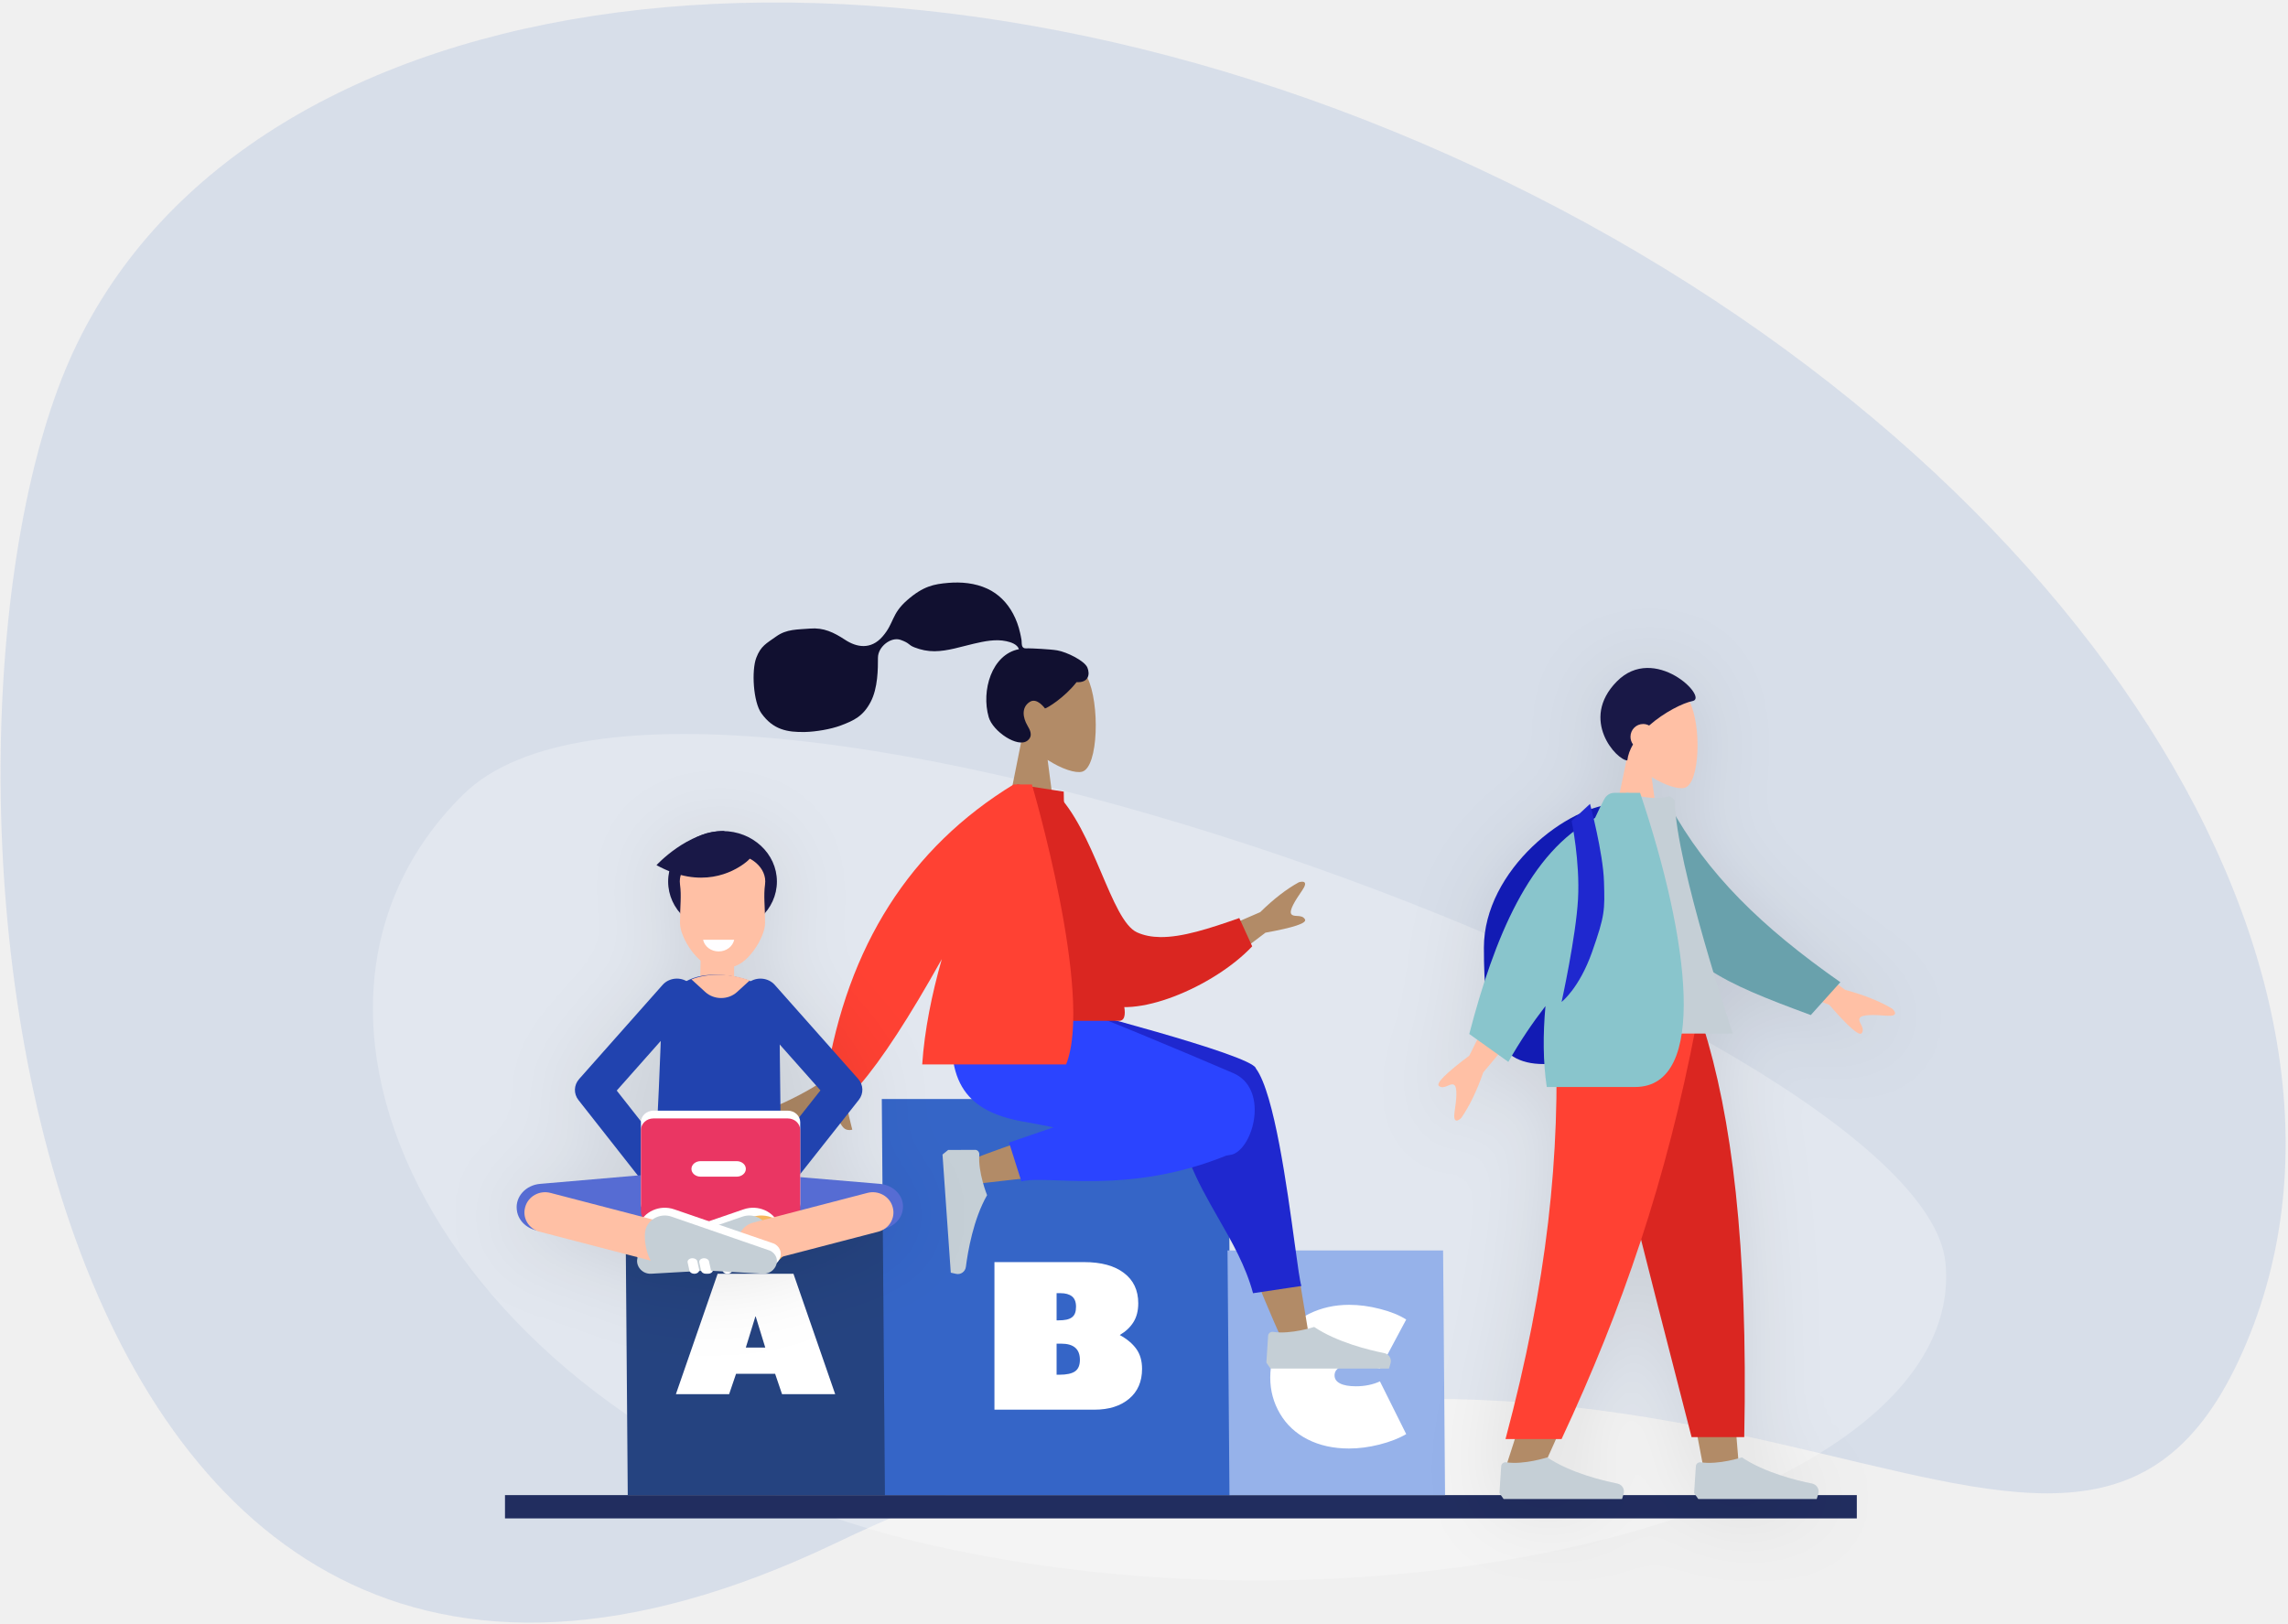
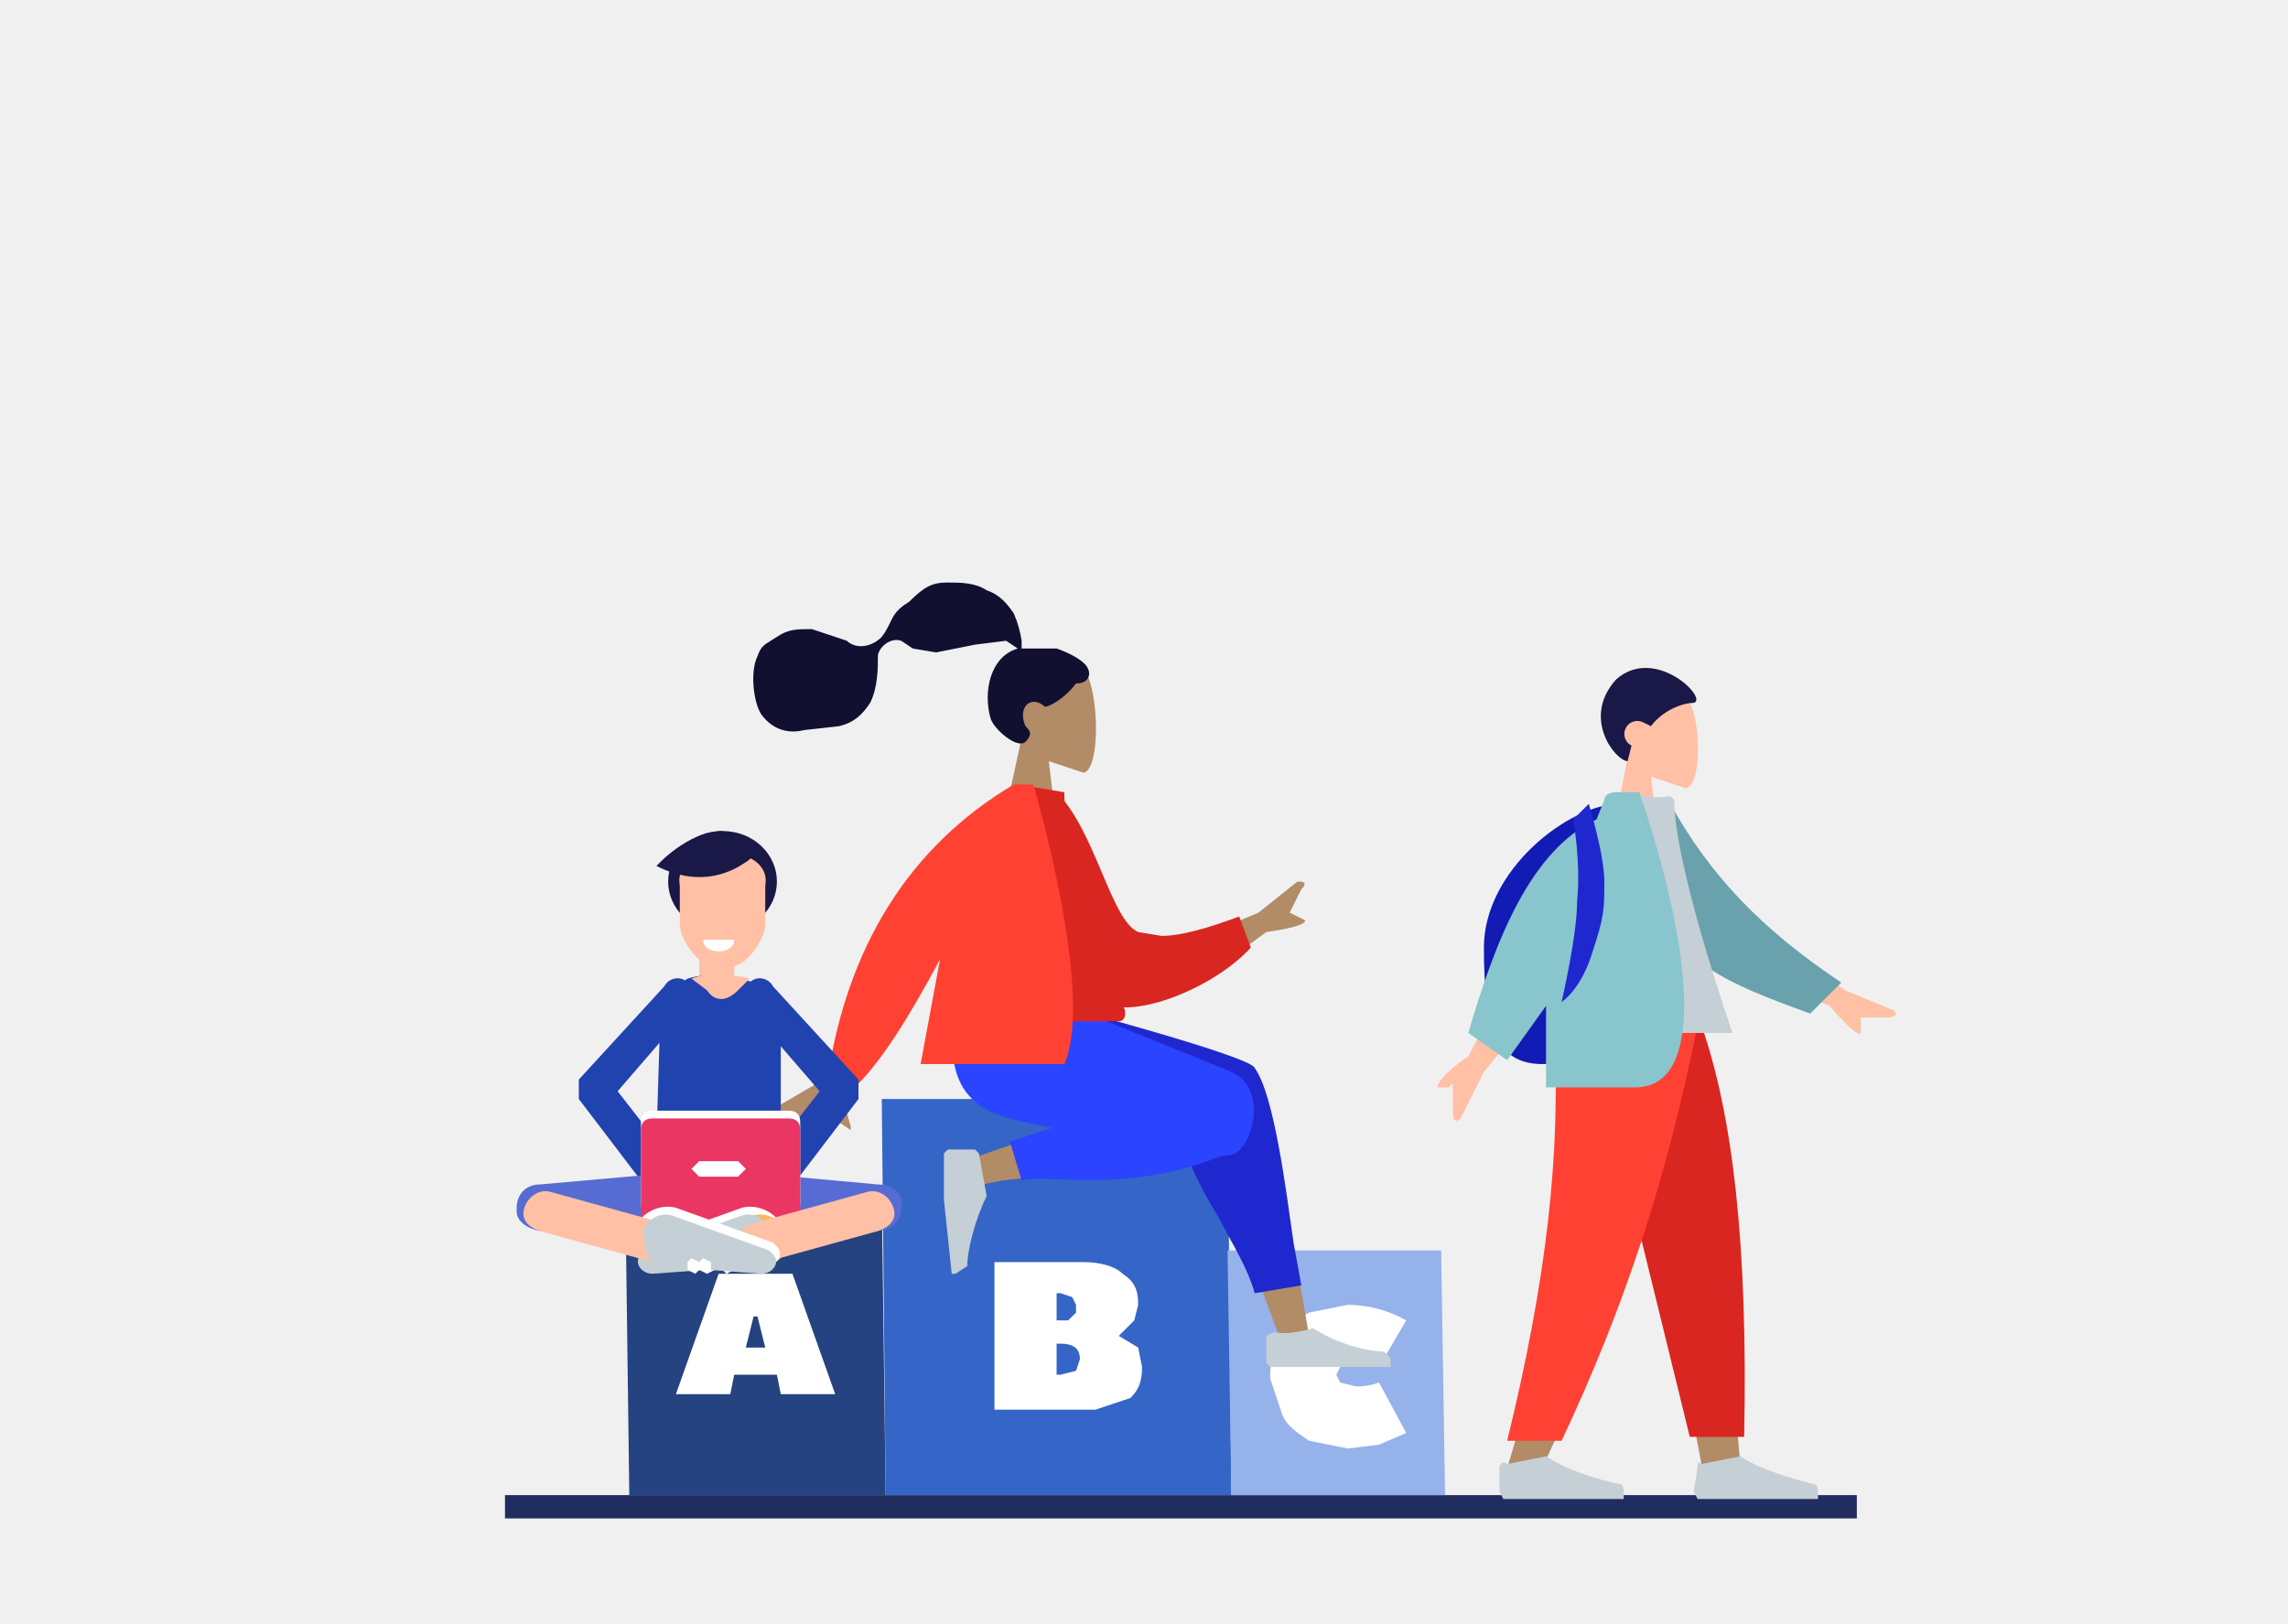
- <svg xmlns="http://www.w3.org/2000/svg" width="589" height="418" viewBox="0 0 589 418" fill="none">
-   <path opacity="0.426" fill-rule="evenodd" clip-rule="evenodd" d="M380.223 43.221C226.307 -28.551 64.564 -7.452 18.959 90.347C-26.645 188.147 0.398 500.012 215.075 397.384C429.751 294.755 530.734 448.057 576.339 350.258C621.943 252.458 534.139 114.993 380.223 43.221Z" fill="#B7C6E0" />
-   <path opacity="0.265" fill-rule="evenodd" clip-rule="evenodd" d="M500.823 325.159C506.727 386.016 363.555 425.712 240.324 398.009C117.093 370.307 60.561 262.126 119.364 204.484C178.168 146.841 494.92 264.302 500.823 325.159Z" fill="white" />
-   <path fill-rule="evenodd" clip-rule="evenodd" d="M130 391H478V385H130V391Z" fill="#212D5F" />
-   <path fill-rule="evenodd" clip-rule="evenodd" d="M227.397 309L228 385H161.603L161 309H227.397Z" fill="#254380" />
-   <path fill-rule="evenodd" clip-rule="evenodd" d="M316.191 283L317 385H227.809L227 283H316.191Z" fill="#3565C7" />
-   <path fill-rule="evenodd" clip-rule="evenodd" d="M371.496 322L372 385H316.504L316 322H371.496Z" fill="#96B2EA" />
-   <path fill-rule="evenodd" clip-rule="evenodd" d="M192 347H197L194.539 339H194.461L192 347ZM204.26 328L215 359H201.319L199.538 353.758H189.483L187.701 359H174L184.74 328H204.26Z" fill="white" />
-   <path fill-rule="evenodd" clip-rule="evenodd" d="M272 354H272.711C274.577 354 275.922 353.71 276.755 353.127C277.584 352.544 278 351.559 278 350.17C278 347.39 276.399 346 273.193 346H272V354ZM272 340H272.433C273.27 340 273.98 339.94 274.557 339.815C275.137 339.686 275.609 339.481 275.975 339.199C276.337 338.918 276.602 338.552 276.762 338.105C276.922 337.655 277 337.12 277 336.488C277 335.265 276.653 334.376 275.963 333.825C275.27 333.278 274.284 333 273.005 333H272V340ZM279.065 325C283.488 325 286.906 325.931 289.332 327.792C291.791 329.649 293.02 332.254 293.02 335.607C293.02 337.519 292.607 339.134 291.787 340.452C290.966 341.773 289.785 342.878 288.258 343.775C290.137 344.803 291.566 346.006 292.538 347.374C293.514 348.743 294 350.451 294 352.491C294 355.763 292.889 358.325 290.672 360.187C288.438 362.061 285.465 363 281.749 363H256V325H279.065Z" fill="white" />
-   <path fill-rule="evenodd" clip-rule="evenodd" d="M347.305 336C349.902 336 352.553 336.353 355.26 337.058C357.935 337.732 360.181 338.638 362 339.781L355.236 352.445C354.282 352.117 353.242 351.864 352.121 351.692C350.995 351.519 349.862 351.435 348.716 351.435C346.979 351.435 345.687 351.668 344.834 352.137C343.982 352.61 343.554 353.287 343.554 354.181C343.554 355.075 344.027 355.765 344.977 356.25C345.923 356.735 347.289 356.976 349.075 356.976C350.221 356.976 351.317 356.867 352.369 356.647C353.421 356.43 354.375 356.118 355.236 355.709L362 369.288C360.12 370.398 357.808 371.3 355.068 371.99C352.394 372.663 349.796 373 347.281 373C343.252 373 339.701 372.214 336.627 370.651C333.552 369.083 331.179 366.874 329.508 364.024C327.836 361.189 327 358.098 327 354.747C327 351.114 327.897 347.847 329.699 344.948C331.497 342.054 333.944 339.837 337.03 338.301C340.154 336.766 343.579 336 347.305 336Z" fill="white" />
-   <path fill-rule="evenodd" clip-rule="evenodd" d="M316.669 310.558C318.655 317.543 323.605 330.781 330.452 345.983L336.969 344.075C331.29 309.086 326.56 285.923 323.847 278.874C322.055 274.216 308.473 274.77 310.029 284.143C310.682 288.073 313.268 298.598 316.669 310.558ZM289.929 285.783C279.281 287.992 257.201 295.789 250.895 298.28C246.933 299.845 249.483 305.143 252.863 304.677C253.435 304.598 255.46 304.371 258.482 304.032C268.187 302.942 288.173 300.697 303.331 298.509C311.313 297.358 307.03 282.441 298.742 284.026C295.954 284.559 292.988 285.149 289.929 285.783Z" fill="#B28B67" />
-   <path fill-rule="evenodd" clip-rule="evenodd" d="M326 350.885L326.455 343.945C326.496 343.312 327.11 342.876 327.737 342.969C332.349 343.654 338.306 341.698 338.306 341.698C344.186 345.641 352.421 347.65 356.361 348.436C357.559 348.675 358.323 349.894 357.972 351.064L357.568 352.416H338.306H327.07L326 350.885Z" fill="#C5CFD6" />
-   <path fill-rule="evenodd" clip-rule="evenodd" d="M244.083 296.124L251.038 296.094C251.672 296.091 252.15 296.672 252.101 297.304C251.74 301.953 254.106 307.759 254.106 307.759C250.583 313.9 249.153 322.255 248.644 326.241C248.489 327.452 247.326 328.299 246.134 328.031L244.758 327.721L243.414 308.507L242.63 297.298L244.083 296.124Z" fill="#C5CFD6" />
-   <path fill-rule="evenodd" clip-rule="evenodd" d="M323.295 275.089C322.213 271.553 273.031 259 273.031 259H269V262.762L302.899 280.047C302.853 280.606 302.881 281.197 302.99 281.82C302.74 294.63 308.211 304.197 313.627 313.669C317.169 319.863 320.688 326.017 322.569 333.01L335.022 331.145C334.66 330.216 334.088 326.027 333.306 320.3C331.334 305.86 328.027 281.639 323.377 275.232C323.355 275.203 323.333 275.173 323.311 275.144C323.306 275.126 323.301 275.108 323.295 275.089Z" fill="#1F28CF" />
-   <path fill-rule="evenodd" clip-rule="evenodd" d="M317.784 297.075C312.54 299.67 279.376 291.619 263.503 288.834C247.631 286.049 243.003 277.548 245.739 259H274.984C279.761 260.373 304.587 270.79 317.468 276.33C326.394 280.17 323.029 294.48 317.784 297.075Z" fill="#2B44FF" />
-   <path fill-rule="evenodd" clip-rule="evenodd" d="M259.76 294.214L302.291 279.626C306.849 279.216 318.559 296.38 316.341 297.299C290.356 308.068 269.801 302.423 262.934 304.228L259.76 294.214Z" fill="#2B44FF" />
-   <path fill-rule="evenodd" clip-rule="evenodd" d="M269.691 195.683C273.328 198.04 276.901 199.178 278.579 198.713C282.785 197.548 283.172 181.005 279.917 174.484C276.663 167.962 259.931 165.119 259.088 178.041C258.795 182.525 260.547 186.528 263.135 189.793L258.494 213.045H271.974L269.691 195.683Z" fill="#B28B67" />
-   <path fill-rule="evenodd" clip-rule="evenodd" d="M272.183 167.478C270.404 167.165 265.614 166.949 264.731 166.949C264.166 166.949 263.555 167.088 263.22 166.531C262.947 166.075 263.047 165.304 262.965 164.775C262.87 164.16 262.735 163.554 262.599 162.948C262.211 161.226 261.625 159.588 260.804 158.05C259.264 155.164 257.008 152.904 254.159 151.588C251.014 150.136 247.455 149.804 244.072 150.098C240.451 150.413 237.689 150.913 233.545 154.537C229.4 158.161 230.247 160.383 227.206 163.894C224.164 167.406 220.485 166.672 217.59 164.775C214.625 162.833 212.029 161.57 208.525 161.862C205.254 162.134 202.52 161.956 199.815 163.894C197.284 165.707 195.875 166.298 194.696 169.368C193.428 172.67 193.911 180.747 195.996 183.666C199.019 187.896 202.625 188.599 207.294 188.49C209.995 188.427 213.884 187.783 216.433 186.82C219.833 185.536 222.183 184.456 224.133 180.746C226.011 177.174 226.011 172.204 226.011 169.368C226.011 166.531 229.383 163.894 231.851 164.775C234.318 165.655 233.697 166.03 235.417 166.704C237.067 167.351 238.814 167.713 240.572 167.699C243.992 167.67 247.363 166.526 250.685 165.759C253.393 165.134 256.291 164.511 259.053 165.112C260.205 165.363 261.888 165.88 262.304 167.167C255.3 168.53 252.549 177.835 254.523 184.666C255.589 188.353 261.996 192.662 264.487 190.724C266.065 189.496 265.107 187.884 264.487 186.82C263.299 184.782 262.893 182.165 265.09 180.746C266.985 179.522 268.978 182.428 269.016 182.425C269.537 182.381 274.037 179.647 277.138 175.657C280.198 175.852 280.662 173.685 279.931 171.913C279.201 170.141 274.641 167.911 272.183 167.478Z" fill="#111030" />
-   <path fill-rule="evenodd" clip-rule="evenodd" d="M324.425 234.88L304.856 243.361L311.104 251.261L325.761 240.172C333.082 238.845 336.477 237.705 335.946 236.752C335.499 235.949 334.667 235.903 333.9 235.862C333.303 235.829 332.746 235.799 332.441 235.414C331.746 234.535 333.462 231.819 335.202 229.311C336.942 226.803 335.311 226.894 334.356 227.194C331.164 228.947 327.853 231.509 324.425 234.88ZM236.806 247.864L225.738 245.697C218.233 265.22 213.758 275.918 212.314 277.792C211.256 279.166 204.726 282.705 200.307 284.596C198.533 285.354 198.914 286.834 199.434 287.307C202.716 290.292 205.767 289.246 209.088 288.107C210.049 287.777 211.033 287.44 212.052 287.19C214.689 286.544 215.492 287.882 216.25 289.147C216.922 290.266 217.559 291.329 219.404 290.905C219.32 290.547 219.217 290.147 219.106 289.715C218.386 286.922 217.326 282.803 218.899 280.41C219.707 279.182 225.676 268.333 236.806 247.864Z" fill="#B28B67" />
-   <path fill-rule="evenodd" clip-rule="evenodd" d="M266.85 204.681L271.525 203.899C281.724 213.632 285.915 236.987 292.707 240.088C294.493 240.903 296.484 241.273 298.662 241.302C304.318 241.378 311.227 239.147 319.031 236.402L322.353 243.685C312.543 254.127 291.624 262.93 283.132 257.875C269.556 249.793 266.382 220.991 266.85 204.681Z" fill="#DA2621" />
-   <path fill-rule="evenodd" clip-rule="evenodd" d="M246.619 262.874C246.619 262.874 274.795 262.874 288.07 262.874C289.964 262.874 289.607 260.179 289.334 258.818C286.174 243.119 273.838 226.196 273.838 203.848L261.882 202C251.992 217.677 248.572 236.979 246.619 262.874Z" fill="#DA2621" />
-   <path fill-rule="evenodd" clip-rule="evenodd" d="M261.072 202H260.936C234.309 218.292 218.217 243.546 212.66 277.764L221.287 279.442C227.001 272.831 234.053 262.013 242.443 246.987C239.869 256.039 237.99 265.322 237.404 274.101H274.45C281.622 256.105 265.636 202 265.636 202H263.079H261.072Z" fill="#FF4133" />
-   <g filter="url(#filter0_d)">
-     <path fill-rule="evenodd" clip-rule="evenodd" d="M425.18 200.095C428.649 202.254 432.057 203.297 433.657 202.871C437.669 201.804 438.038 186.65 434.934 180.676C431.83 174.701 415.871 172.097 415.066 183.934C414.787 188.042 416.458 191.709 418.926 194.7L414.5 216H427.357L425.18 200.095Z" fill="#FFC0A5" />
-     <path fill-rule="evenodd" clip-rule="evenodd" d="M416.212 175.488C406.506 185.34 416.249 195.812 418.919 195.812C419.091 194.39 419.617 193.007 420.387 191.691C419.978 191.142 419.736 190.459 419.736 189.719C419.736 187.905 421.191 186.435 422.986 186.435C423.547 186.435 424.075 186.578 424.535 186.831C428.426 183.39 433.307 180.992 435.73 180.52C439.945 179.7 425.919 165.636 416.212 175.488Z" fill="#191847" />
-     <path fill-rule="evenodd" clip-rule="evenodd" d="M409.49 264L429.108 328.562L438.336 377.037H447.597L438.352 264H409.49Z" fill="#B28B67" />
-     <path fill-rule="evenodd" clip-rule="evenodd" d="M400.946 264C402.315 297.532 401.775 315.821 401.469 318.868C401.162 321.914 399.422 342.318 387.566 378.033H397.202C412.903 343.77 418.384 323.367 420.185 318.868C421.986 314.368 427.305 296.079 435.07 264H400.946Z" fill="#B28B67" />
-     <path fill-rule="evenodd" clip-rule="evenodd" d="M408.969 264C414.075 286.149 422.907 321.504 435.464 370.065H449.019C450.02 320.222 445.761 287.416 438.386 264H408.969Z" fill="#DA2621" />
-     <path fill-rule="evenodd" clip-rule="evenodd" d="M400.441 264C401.779 297.431 398.311 330.367 387.566 370.563H401.995C417.694 336.913 428.946 304.14 436.636 264H400.441Z" fill="#FF4133" />
-     <path fill-rule="evenodd" clip-rule="evenodd" d="M386 384.469L386.455 377.529C386.496 376.896 387.11 376.46 387.737 376.553C392.349 377.237 398.306 375.281 398.306 375.281C404.186 379.225 412.421 381.234 416.361 382.02C417.559 382.259 418.323 383.478 417.972 384.648L417.568 386H398.306H387.07L386 384.469Z" fill="#C5CFD6" />
-     <path fill-rule="evenodd" clip-rule="evenodd" d="M436.113 384.469L436.568 377.529C436.609 376.896 437.223 376.46 437.85 376.553C442.462 377.237 448.419 375.281 448.419 375.281C454.3 379.225 462.534 381.234 466.475 382.02C467.672 382.259 468.436 383.478 468.086 384.648L467.681 386H448.419H437.183L436.113 384.469Z" fill="#C5CFD6" />
-     <path fill-rule="evenodd" clip-rule="evenodd" d="M397.386 274C410.146 274 410.802 263.983 410.802 244.015C410.802 224.046 429.265 207 416.506 207C403.746 207 382 224.046 382 244.015C382 263.983 384.627 274 397.386 274Z" fill="#121BB4" />
-     <path fill-rule="evenodd" clip-rule="evenodd" d="M475.013 254.9L457.199 241.987L453.318 251.518L470.933 258.774C475.932 264.546 478.723 266.955 479.308 266.002C479.8 265.198 479.409 264.442 479.048 263.746C478.767 263.203 478.505 262.697 478.694 262.232C479.126 261.172 482.467 261.299 485.633 261.553C488.799 261.807 487.87 260.416 487.104 259.728C483.864 257.81 479.834 256.201 475.013 254.9ZM381.831 276.163L395.955 259.294L386.717 254.758L378.251 271.823C372.144 276.407 369.546 279.024 370.456 279.673C371.224 280.22 372.005 279.883 372.725 279.572C373.286 279.329 373.809 279.103 374.26 279.324C375.287 279.829 374.928 283.153 374.453 286.293C373.979 289.434 375.431 288.605 376.171 287.888C378.31 284.79 380.197 280.882 381.831 276.163Z" fill="#FFC0A5" />
-     <path fill-rule="evenodd" clip-rule="evenodd" d="M429.787 207.341C439.501 225.089 453.496 238.723 473.762 252.92L466.148 261.387C443.553 253.031 431.625 247.996 425.706 231.241C424.221 227.036 423.138 213.646 422.228 206.599L429.787 207.341Z" fill="#69A1AC" />
-     <path fill-rule="evenodd" clip-rule="evenodd" d="M403.094 266.154H446.065C446.065 266.154 431.464 222.656 431.148 206.445C431.137 205.894 430.095 204.923 429.635 205.051C424.579 206.445 418.815 204.008 418.815 204.008C408.628 220.012 405.105 239.717 403.094 266.154Z" fill="#C5CFD6" />
-     <path fill-rule="evenodd" clip-rule="evenodd" d="M420.923 279.908H398.186C397.214 273.467 397.191 266.356 397.847 259.075C394.517 263.383 391.282 268.148 388.295 273.443L378.236 266.259C384.664 241.581 393.722 219.271 410.617 210.613C411.365 208.969 412.117 207.428 412.864 206.006C413.2 205.367 413.916 204.161 415.601 204.161H422.208C434.978 242.105 439.742 279.908 420.923 279.908Z" fill="#89C5CC" />
-     <path fill-rule="evenodd" clip-rule="evenodd" d="M404.578 211.412L409.321 207C409.321 207 412.692 219.621 412.914 227.009C413.136 234.397 413.173 235.697 409.855 245.121C406.536 254.544 402 258 402 258C402 258 405.693 241.234 406.231 231.52C406.768 221.806 404.578 211.412 404.578 211.412Z" fill="#1F28CF" />
+ <svg xmlns="http://www.w3.org/2000/svg" fill="none" viewBox="0 0 589 418">
+   <path fill="#212D5F" fill-rule="evenodd" d="M130 391h348v-6H130v6z" clip-rule="evenodd" />
+   <path fill="#254380" fill-rule="evenodd" d="M227 309l1 76h-66l-1-76h66z" clip-rule="evenodd" />
+   <path fill="#3565C7" fill-rule="evenodd" d="M316 283l1 102h-89l-1-102h89z" clip-rule="evenodd" />
+   <path fill="#96B2EA" fill-rule="evenodd" d="M371 322l1 63h-55l-1-63h55z" clip-rule="evenodd" />
+   <path fill="#fff" fill-rule="evenodd" d="M192 347h5l-2-8h-1l-2 8zm12-19l11 31h-14l-1-5h-11l-1 5h-14l11-31h19zM272 354h1l4-1 1-3c0-3-2-4-5-4h-1v8zm0-14h3l1-1 1-1v-2l-1-2-3-1h-1v7zm7-15c4 0 8 1 10 3 3 2 4 4 4 8l-1 4-4 4 5 3 1 5c0 4-1 6-3 8l-9 3h-26v-38h23zM347 336a31 31 0 0 1 15 4l-7 12a18 18 0 0 0-6-1l-4 1-1 2 1 2 4 1a16 16 0 0 0 6-1l7 13-7 3-8 1-10-2c-3-2-6-4-7-7l-3-9a18 18 0 0 1 10-17l10-2z" clip-rule="evenodd" />
+   <path fill="#B28B67" fill-rule="evenodd" d="M317 311l13 35 7-2c-6-35-10-58-13-65-2-5-16-4-14 5l7 27zm-27-25c-11 2-33 10-39 12-4 2-2 7 2 7l5-1 45-5c8-2 4-17-4-15l-9 2z" clip-rule="evenodd" />
+   <path fill="#C5CFD6" fill-rule="evenodd" d="M326 351v-7l2-1c4 1 10-1 10-1 6 4 14 6 18 6 2 1 2 2 2 3v1h-31l-1-1zM244 296h7l1 1 2 11c-3 6-5 14-5 18l-3 2h-1l-2-19v-12l1-1z" clip-rule="evenodd" />
+   <path fill="#1F28CF" fill-rule="evenodd" d="M323 275c-1-3-50-16-50-16h-4v4l34 17v2c0 13 5 22 11 32 3 6 7 12 9 19l12-2-2-11c-2-14-5-38-10-45z" clip-rule="evenodd" />
+   <path fill="#2B44FF" fill-rule="evenodd" d="M318 297c-5 3-39-5-54-8-16-3-21-11-18-30h29l42 17c9 4 6 18 1 21z" clip-rule="evenodd" />
+   <path fill="#2B44FF" fill-rule="evenodd" d="M260 294l42-14c5-1 17 16 14 17-26 11-46 5-53 7l-3-10z" clip-rule="evenodd" />
+   <path fill="#B28B67" fill-rule="evenodd" d="M270 196l9 3c4-1 4-18 1-25-3-6-20-9-21 4 0 5 2 9 4 12l-5 23h14l-2-17z" clip-rule="evenodd" />
+   <path fill="#111030" fill-rule="evenodd" d="M272 167h-9v-2a28 28 0 0 0-2-7c-2-3-4-5-7-6-3-2-7-2-10-2-4 0-6 1-10 5-5 3-4 5-7 9-3 3-7 3-9 1l-9-3c-4 0-6 0-9 2s-4 2-5 5c-2 4-1 12 1 15 3 4 7 5 11 4l9-1c4-1 6-3 8-6 2-4 2-9 2-12 0-2 3-5 6-4l3 2 6 1 10-2 8-1 3 2c-7 2-9 11-7 18 1 3 7 8 9 6s1-3 0-4c-1-2-1-5 1-6s4 1 4 1c1 0 5-2 8-6 3 0 4-2 3-4s-5-4-8-5z" clip-rule="evenodd" />
+   <path fill="#B28B67" fill-rule="evenodd" d="M324 235l-19 8 6 8 15-11c7-1 10-2 10-3l-2-1-2-1 3-6c2-2 0-2-1-2l-10 8zm-87 13l-11-2c-8 19-12 30-14 32l-12 7-1 2c4 3 7 2 10 1l3-1c3 0 3 1 4 2l3 2v-1c-1-3-2-7 0-10l18-32z" clip-rule="evenodd" />
+   <path fill="#DA2621" fill-rule="evenodd" d="M267 205l5-1c10 10 14 33 21 36l6 1c5 0 12-2 20-5l3 8c-9 10-30 19-39 14-13-8-17-37-16-53z" clip-rule="evenodd" />
+   <path fill="#DA2621" fill-rule="evenodd" d="M247 263h41c2 0 2-3 1-4-3-16-15-33-15-55l-12-2c-10 16-13 35-15 61z" clip-rule="evenodd" />
+   <path fill="#FF4133" fill-rule="evenodd" d="M261 202c-27 16-43 42-48 76l8 1c6-6 13-17 21-32l-5 27h37c8-18-8-72-8-72h-5z" clip-rule="evenodd" />
+   <g fill-rule="evenodd" clip-rule="evenodd">
+     <path fill="#FFC0A5" d="M425 200l9 3c4-1 4-16 1-22s-19-9-20 3c0 4 1 8 4 11l-4 21h12l-2-16z" />
+     <path fill="#191847" d="M416 175c-9 10 0 21 3 21l1-4a3 3 0 0 1 3-6l2 1c3-4 8-6 11-6 4-1-10-15-20-6z" />
+     <path fill="#B28B67" d="M409 264l20 65 9 48h10l-10-113h-29z" />
+     <path fill="#B28B67" d="M401 264v55c0 3-2 23-13 59h9c16-34 21-55 23-59l15-55h-34z" />
+     <path fill="#DA2621" d="M409 264l26 106h14c1-50-3-83-11-106h-29z" />
+     <path fill="#FF4133" d="M400 264c2 33-2 66-12 107h14c16-34 27-67 35-107h-37z" />
+     <path fill="#C5CFD6" d="M386 384v-6c0-1 1-2 2-1l10-2c6 4 14 6 18 7 2 0 2 1 2 3v1h-31l-1-2zM436 384l1-6c0-1 0-2 1-1l10-2c6 4 15 6 18 7 2 0 2 1 2 3v1h-31l-1-2z" />
+     <path fill="#121BB4" d="M397 274c13 0 14-10 14-30s18-37 6-37c-13 0-35 17-35 37s3 30 15 30z" />
+     <path fill="#FFC0A5" d="M475 255l-18-13-4 10 18 7c5 6 8 8 8 7v-2-2h7c3 0 2-2 1-2l-12-5zm-93 21l14-17-9-4-9 17c-6 4-8 7-8 8h3l1-1v7c0 3 1 3 2 2l6-12z" />
+     <path fill="#69A1AC" d="M430 207c10 18 23 32 44 46l-8 8c-22-8-34-13-40-30-2-4-3-17-4-24h8z" />
+     <path fill="#C5CFD6" d="M403 266h43s-15-43-15-60l-1-1c-5 1-11-1-11-1-10 16-14 36-16 62z" />
+     <path fill="#89C5CC" d="M421 280h-23v-21l-10 14-10-7c7-24 16-47 33-55l2-5c0-1 1-2 3-2h6c13 38 18 76-1 76z" />
+     <path fill="#1F28CF" d="M405 211l4-4s4 13 4 20 0 9-3 18c-3 10-8 13-8 13s4-17 4-26c1-10-1-21-1-21z" />
  </g>
-   <g filter="url(#filter1_d)">
-     <path fill-rule="evenodd" clip-rule="evenodd" d="M169.205 306C167.742 306 166.295 305.373 165.365 304.191L148.916 283.273C147.634 281.645 147.704 279.418 149.083 277.861L170.58 253.608C172.249 251.726 175.242 251.458 177.268 253.005C179.295 254.557 179.584 257.339 177.917 259.22L158.765 280.83L173.038 298.982C174.586 300.951 174.124 303.712 172.004 305.15C171.159 305.724 170.177 306 169.205 306Z" fill="#2143AF" />
-     <path fill-rule="evenodd" clip-rule="evenodd" d="M200.678 306C199.701 306 198.717 305.723 197.868 305.148C195.746 303.707 195.285 300.946 196.838 298.977L211.208 280.776L192.085 259.222C190.414 257.337 190.705 254.556 192.739 253.007C194.77 251.455 197.774 251.729 199.443 253.61L220.915 277.813C222.297 279.372 222.366 281.599 221.081 283.228L204.527 304.193C203.591 305.375 202.146 306 200.678 306Z" fill="#2143AF" />
-     <path fill-rule="evenodd" clip-rule="evenodd" d="M200 226.999C200 234.181 193.732 240 186.002 240C178.27 240 172 234.181 172 226.999C172 219.819 178.27 214 186.002 214C193.732 214 200 219.819 200 226.999Z" fill="#191847" />
-     <path fill-rule="evenodd" clip-rule="evenodd" d="M189 242.885L188.969 255.049L188.942 263L180 262.979L180.451 243.532L180.578 238L189 242.885Z" fill="#FFC0A5" />
-     <path fill-rule="evenodd" clip-rule="evenodd" d="M170.271 261.245C170.305 257.568 173.788 254.01 177.396 252.297C182.798 249.734 191.131 251.519 193.789 252.961C198.309 255.411 201 260.394 200.682 265.517L201 293H169C169 293 170.196 269.607 170.271 261.245Z" fill="#2143AF" />
-     <path fill-rule="evenodd" clip-rule="evenodd" d="M193 252.468C188.775 250.847 182.816 250.311 178 252.196L181.566 255.454C183.821 257.515 187.477 257.515 189.732 255.454C190.823 254.46 191.911 253.464 193 252.468Z" fill="#FFC0A5" />
-     <path fill-rule="evenodd" clip-rule="evenodd" d="M188.608 220H183.394C178.787 220 174.474 223.497 175.052 227.734C175.471 230.819 175.052 233.132 175.052 237.714C175.052 241.551 179.902 249 184.043 249H187.957C192.099 249 196.948 241.551 196.948 237.714C196.948 233.132 196.528 230.819 196.948 227.734C197.525 223.497 193.212 220 188.608 220Z" fill="#FFC0A5" />
-     <path fill-rule="evenodd" clip-rule="evenodd" d="M181 242C181.355 243.707 183.008 245 185.001 245C186.992 245 188.644 243.707 189 242H181Z" fill="#FFFEFF" />
-     <path fill-rule="evenodd" clip-rule="evenodd" d="M190.534 321H180.466C173.232 321 167.807 314.666 169.227 307.882L169.832 294H201.168L201.773 307.882C203.193 314.666 197.768 321 190.534 321Z" fill="#566CD3" />
-     <path fill-rule="evenodd" clip-rule="evenodd" d="M139.026 304.856L183.723 301L185 313.115L140.301 316.972C136.643 317.289 133.393 314.86 133.042 311.548L133.031 311.425C132.68 308.113 135.366 305.172 139.026 304.856Z" fill="#566CD3" />
-     <path fill-rule="evenodd" clip-rule="evenodd" d="M226.455 304.845L181.875 301.098L180.602 312.871L225.183 316.619C228.832 316.928 232.073 314.567 232.421 311.348L232.434 311.229C232.782 308.01 230.105 305.152 226.455 304.845Z" fill="#566CD3" />
-     <path fill-rule="evenodd" clip-rule="evenodd" d="M202.783 313H168.218C166.441 313 165 311.676 165 310.042V288.959C165 287.326 166.441 286 168.218 286H202.783C204.561 286 206 287.326 206 288.959V310.042C206 311.676 204.561 313 202.783 313Z" fill="white" />
-     <path fill-rule="evenodd" clip-rule="evenodd" d="M202.783 315H168.218C166.441 315 165 313.676 165 312.041V290.959C165 289.326 166.441 288 168.218 288H202.783C204.561 288 206 289.326 206 290.959V312.041C206 313.676 204.561 315 202.783 315Z" fill="#EA3663" />
-     <path fill-rule="evenodd" clip-rule="evenodd" d="M189.631 303H180.367C179.061 303 178 302.113 178 301.021V300.979C178 299.886 179.061 299 180.367 299H189.631C190.94 299 192 299.886 192 300.979V301.021C192 302.113 190.94 303 189.631 303Z" fill="white" />
-     <path fill-rule="evenodd" clip-rule="evenodd" d="M167.677 326.181L180.465 325.451L180.426 325.675C180.302 326.383 180.889 327.02 181.642 327C182.217 326.984 182.701 326.586 182.795 326.045L182.921 325.311L184.358 325.228L184.298 325.576C184.177 326.284 184.76 326.919 185.515 326.902C186.091 326.887 186.573 326.486 186.667 325.946L186.817 325.089L194.859 324.629C195.031 324.569 195.195 324.486 195.356 324.384C195.671 324.319 195.984 324.242 196.296 324.136C199.996 322.863 201.912 318.983 200.573 315.468C199.235 311.952 195.148 310.134 191.448 311.406C191.42 311.414 191.394 311.428 191.37 311.437C191.355 311.44 191.34 311.441 191.326 311.446L165.939 320.172C165.535 320.308 165.183 320.548 164.876 320.852C162.804 322.914 164.679 326.35 167.677 326.181Z" fill="white" />
-     <path fill-rule="evenodd" clip-rule="evenodd" d="M189.42 321.711C188.104 318.336 189.984 314.61 193.619 313.39C197.253 312.168 201.266 313.914 202.581 317.29C203.895 320.664 202.014 324.389 198.382 325.61C194.748 326.832 190.735 325.085 189.42 321.711Z" fill="#F7B75D" />
-     <path fill-rule="evenodd" clip-rule="evenodd" d="M165.923 321.999L191.123 313.294C193.786 312.372 196.725 313.69 197.691 316.233C198.654 318.777 197.293 325.526 194.629 326.447L167.649 327.994C164.674 328.165 162.811 324.735 164.871 322.677C165.174 322.373 165.524 322.136 165.923 321.999Z" fill="#C5CFD6" />
-     <path fill-rule="evenodd" clip-rule="evenodd" d="M187.701 324C188.495 323.985 189.113 324.51 188.983 325.089L188.512 327.215C188.413 327.659 187.903 327.987 187.299 328C186.503 328.015 185.887 327.493 186.017 326.911L186.488 324.786C186.587 324.342 187.095 324.013 187.701 324Z" fill="white" />
-     <path fill-rule="evenodd" clip-rule="evenodd" d="M182.703 324C183.497 323.984 184.113 324.509 183.983 325.088L183.512 327.215C183.415 327.659 182.905 327.988 182.3 328C181.506 328.016 180.887 327.493 181.017 326.912L181.489 324.785C181.587 324.341 182.098 324.013 182.703 324Z" fill="white" />
-     <path fill-rule="evenodd" clip-rule="evenodd" d="M223.299 307.178L193.922 314.825C191.098 315.56 189.423 318.37 190.183 321.104L190.212 321.206C190.971 323.938 193.877 325.559 196.702 324.822L226.08 317.175C228.902 316.44 230.577 313.63 229.817 310.896L229.788 310.794C229.03 308.062 226.125 306.441 223.299 307.178Z" fill="#FFC0A5" />
-     <path fill-rule="evenodd" clip-rule="evenodd" d="M197.324 326.181L184.535 325.451L184.574 325.675C184.698 326.383 184.11 327.02 183.357 327C182.783 326.984 182.3 326.586 182.205 326.045L182.079 325.311L180.64 325.228L180.702 325.576C180.824 326.284 180.239 326.919 179.486 326.902C178.908 326.887 178.425 326.486 178.333 325.946L178.183 325.089L170.139 324.629C169.969 324.569 169.805 324.486 169.644 324.384C169.331 324.319 169.014 324.242 168.704 324.136C165.004 322.863 163.088 318.983 164.427 315.468C165.765 311.952 169.852 310.134 173.553 311.406C173.58 311.414 173.606 311.428 173.631 311.437C173.645 311.44 173.658 311.441 173.674 311.446L199.061 320.172C199.464 320.308 199.816 320.548 200.123 320.852C202.197 322.914 200.321 326.35 197.324 326.181Z" fill="white" />
-     <path fill-rule="evenodd" clip-rule="evenodd" d="M141.701 307.178L171.079 314.825C173.905 315.56 175.576 318.37 174.817 321.104L174.79 321.206C174.03 323.938 171.124 325.559 168.301 324.822L138.921 317.175C136.097 316.44 134.424 313.63 135.183 310.896L135.21 310.794C135.97 308.062 138.876 306.441 141.701 307.178Z" fill="#FFC0A5" />
-     <path fill-rule="evenodd" clip-rule="evenodd" d="M198.075 321.999L172.877 313.294C170.214 312.372 167.273 313.69 166.309 316.233C165.346 318.777 166.707 325.526 169.371 326.447L196.351 327.994C199.324 328.165 201.189 324.735 199.129 322.677C198.825 322.373 198.477 322.136 198.075 321.999Z" fill="#C5CFD6" />
-     <path fill-rule="evenodd" clip-rule="evenodd" d="M178.299 324C177.506 323.985 176.889 324.51 177.017 325.089L177.487 327.215C177.586 327.659 178.097 327.987 178.701 328C179.494 328.015 180.113 327.493 179.983 326.911L179.511 324.786C179.413 324.342 178.904 324.013 178.299 324Z" fill="white" />
-     <path fill-rule="evenodd" clip-rule="evenodd" d="M181.298 324C180.504 323.984 179.889 324.509 180.017 325.088L180.487 327.215C180.587 327.659 181.096 327.988 181.702 328C182.495 328.016 183.113 327.493 182.983 326.912L182.512 324.785C182.413 324.341 181.903 324.013 181.298 324Z" fill="white" />
-     <path fill-rule="evenodd" clip-rule="evenodd" d="M186.338 214C177.046 214 169 222.783 169 222.783C180.577 229.136 188.723 224.47 191.527 222.413C192.342 221.817 194 220.56 194 218.908L186.338 214Z" fill="#191847" />
+   <g fill-rule="evenodd" clip-rule="evenodd">
+     <path fill="#2143AF" d="M169 306l-4-2-16-21v-5l22-24c1-2 4-3 6-1s3 4 1 6l-19 22 14 18c2 2 1 5-1 6l-3 1zM201 306l-3-1c-2-1-3-4-1-6l14-18-19-22c-2-2-1-4 1-6s5-1 6 1l22 24v5l-16 21-4 2z" />
+     <path fill="#191847" d="M200 227c0 7-6 13-14 13s-14-6-14-13 6-13 14-13 14 6 14 13z" />
+     <path fill="#FFC0A5" d="M189 243v20h-9v-19l1-6 8 5z" />
+     <path fill="#2143AF" d="M170 261c0-3 4-7 7-9 6-2 14 0 17 1 4 2 7 7 7 13v27h-32l1-32z" />
+     <path fill="#FFC0A5" d="M193 252c-4-1-10-2-15 0l4 3c2 3 5 3 8 0l3-3zM189 220h-6c-4 0-9 3-8 8v10c0 4 5 11 9 11h4c4 0 9-7 9-11v-10c1-5-4-8-8-8z" />
+     <path fill="#FFFEFF" d="M181 242c0 2 2 3 4 3s4-1 4-3h-8z" />
+     <path fill="#566CD3" d="M191 321h-11c-7 0-12-6-11-13l1-14h31l1 14c1 7-4 13-11 13z" />
+     <path fill="#566CD3" d="M139 305l45-4 1 12-45 4c-3 0-7-2-7-5v-1c0-3 2-6 6-6z" />
+     <path fill="#566CD3" d="M226 305l-44-4-1 12 44 4c4 0 7-2 7-6 1-3-2-6-6-6z" />
+     <path fill="#fff" d="M203 313h-35c-2 0-3-1-3-3v-21c0-2 1-3 3-3h35c2 0 3 1 3 3v21c0 2-1 3-3 3z" />
+     <path fill="#EA3663" d="M203 315h-35c-2 0-3-1-3-3v-21c0-2 1-3 3-3h35c2 0 3 1 3 3v21c0 2-1 3-3 3z" />
+     <path fill="#fff" d="M190 303h-10l-2-2 2-2h10l2 2-2 2zM168 326l12-1v1l2 1 1-1v-1h1v1l2 1 1-1v-1h8v-1h1c4-1 6-5 5-9-2-3-6-5-10-4l-25 9-1 1c-2 2 0 5 3 5z" />
+     <path fill="#F7B75D" d="M189 322c-1-4 1-7 5-9 3-1 7 1 9 4 1 4-1 7-5 9-3 1-7-1-9-4z" />
+     <path fill="#C5CFD6" d="M166 322l25-9c3-1 6 1 7 3 1 3-1 10-3 10l-27 2c-3 0-5-3-3-5l1-1z" />
+     <path fill="#fff" d="M188 324l1 1v2l-2 1-1-1v-2l2-1zM183 324l1 1v2l-2 1-1-1v-2l2-1z" />
+     <path fill="#FFC0A5" d="M223 307l-29 8c-3 1-5 3-4 6s4 5 7 4l29-8c3-1 5-3 4-6s-4-5-7-4z" />
+     <path fill="#fff" d="M197 326l-12-1v1l-2 1-1-1v-1h-1v1l-2 1-1-1v-1h-8v-1h-1c-4-1-6-5-5-9 2-3 6-5 10-4l25 9 1 1c2 2 0 5-3 5z" />
+     <path fill="#FFC0A5" d="M142 307l29 8c3 1 5 3 4 6s-4 5-7 4l-29-8c-3-1-5-3-4-6s4-5 7-4z" />
+     <path fill="#C5CFD6" d="M198 322l-25-9c-3-1-6 1-7 3-1 3 1 10 3 10l27 2c3 0 5-3 3-5l-1-1z" />
+     <path fill="#fff" d="M178 324l-1 1v2l2 1 1-1v-2l-2-1zM181 324l-1 1v2l2 1 1-1v-2l-2-1z" />
+     <path fill="#191847" d="M186 214c-9 0-17 9-17 9 12 6 20 1 23-1 0 0 2-1 2-3l-8-5z" />
  </g>
-   <defs>
-     <filter id="filter0_d" x="350.279" y="154" width="157.571" height="254" filterUnits="userSpaceOnUse" color-interpolation-filters="sRGB">
-       <feFlood flood-opacity="0" result="BackgroundImageFix" />
-       <feColorMatrix in="SourceAlpha" type="matrix" values="0 0 0 0 0 0 0 0 0 0 0 0 0 0 0 0 0 0 127 0" />
-       <feOffset dy="2" />
-       <feGaussianBlur stdDeviation="10" />
-       <feColorMatrix type="matrix" values="0 0 0 0 0 0 0 0 0 0 0 0 0 0 0 0 0 0 0.1 0" />
-       <feBlend mode="normal" in2="BackgroundImageFix" result="effect1_dropShadow" />
-       <feBlend mode="normal" in="SourceGraphic" in2="effect1_dropShadow" result="shape" />
-     </filter>
-     <filter id="filter1_d" x="113" y="196" width="139.464" height="154" filterUnits="userSpaceOnUse" color-interpolation-filters="sRGB">
-       <feFlood flood-opacity="0" result="BackgroundImageFix" />
-       <feColorMatrix in="SourceAlpha" type="matrix" values="0 0 0 0 0 0 0 0 0 0 0 0 0 0 0 0 0 0 127 0" />
-       <feOffset dy="2" />
-       <feGaussianBlur stdDeviation="10" />
-       <feColorMatrix type="matrix" values="0 0 0 0 0 0 0 0 0 0 0 0 0 0 0 0 0 0 0.1 0" />
-       <feBlend mode="normal" in2="BackgroundImageFix" result="effect1_dropShadow" />
-       <feBlend mode="normal" in="SourceGraphic" in2="effect1_dropShadow" result="shape" />
-     </filter>
-   </defs>
</svg>
